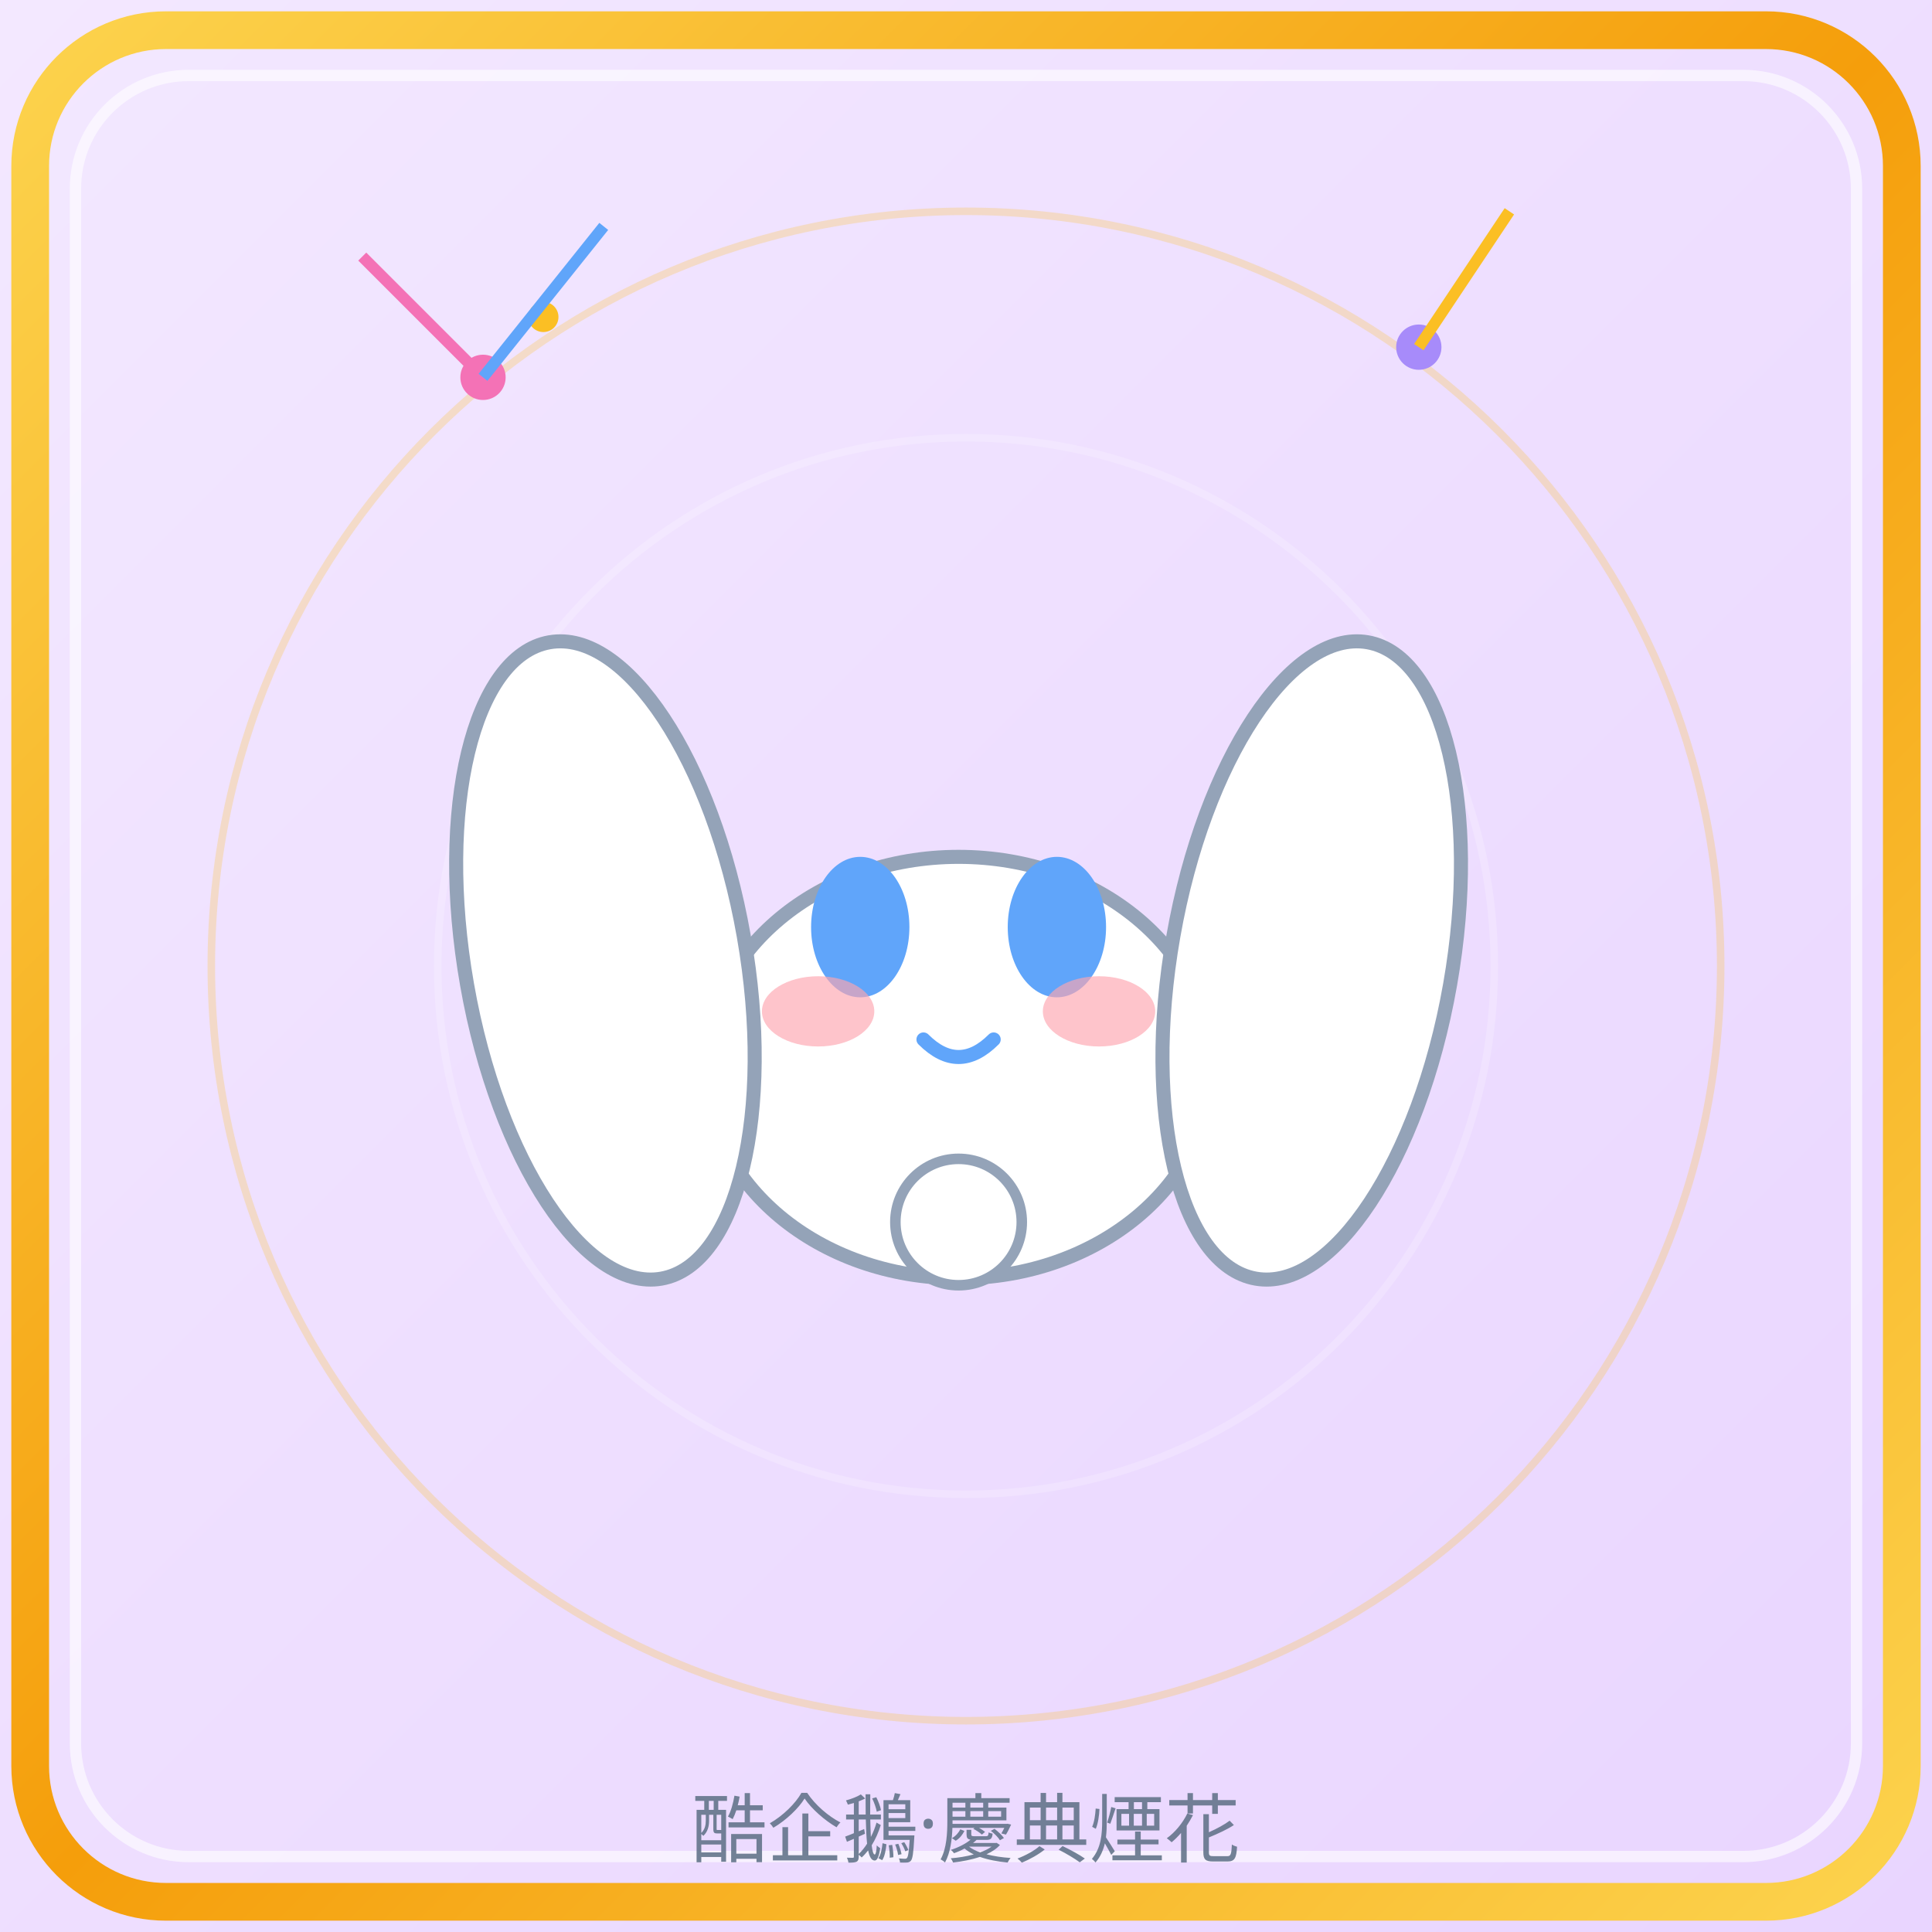
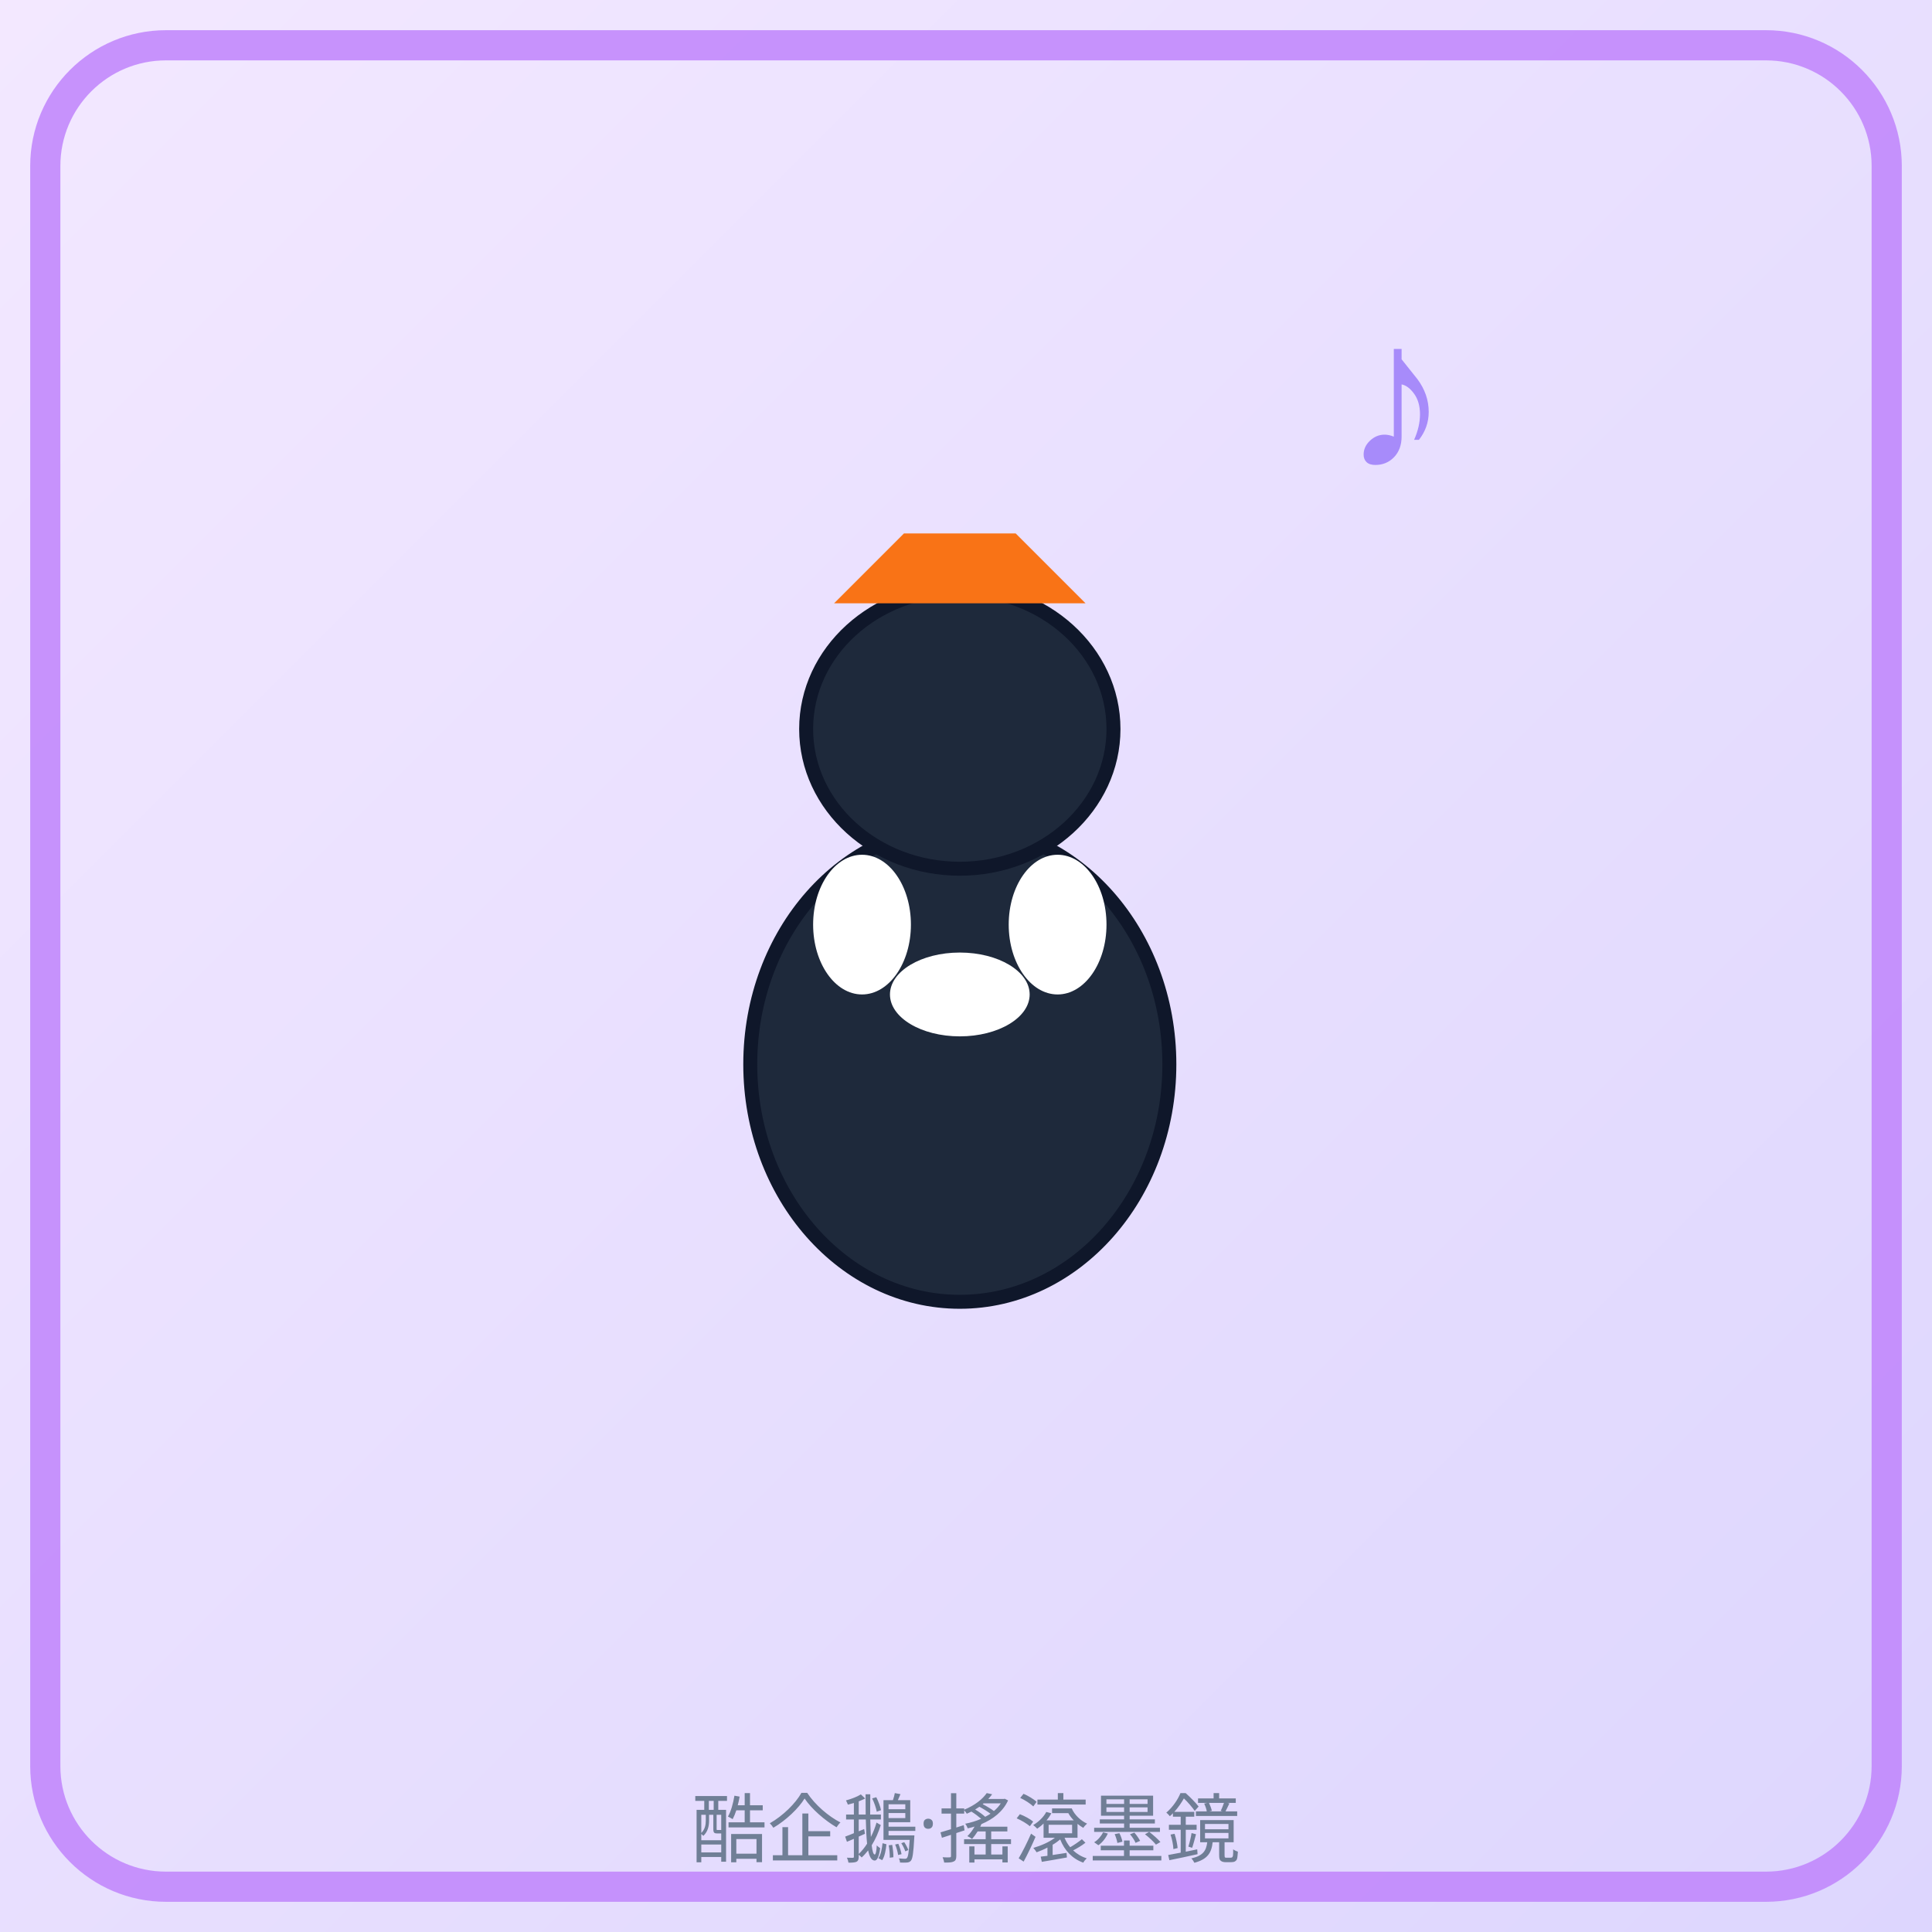
<svg xmlns="http://www.w3.org/2000/svg" viewBox="0 0 256 256" width="256" height="256">
  <defs>
    <linearGradient id="bg" x1="0%" y1="0%" x2="100%" y2="100%">
      <stop offset="0%" stop-color="#f3e8ff" />
-       <stop offset="100%" stop-color="#e9d5ff" />
+       <stop offset="100%" stop-color="#ddd6fe" />
    </linearGradient>
    <linearGradient id="gold" x1="0%" y1="0%" x2="100%" y2="100%">
      <stop offset="0%" stop-color="#fcd34d" />
      <stop offset="50%" stop-color="#f59e0b" />
      <stop offset="100%" stop-color="#fcd34d" />
    </linearGradient>
  </defs>
  <rect width="256" height="256" fill="url(#bg)" />
-   <circle cx="128" cy="128" r="100" fill="none" stroke="#fbbf24" stroke-width="1" opacity="0.25" />
-   <circle cx="128" cy="128" r="70" fill="none" stroke="#fff" stroke-width="1" opacity="0.2" />
-   <circle cx="64" cy="50" r="3" fill="#f472b6" />
-   <circle cx="72" cy="42" r="2" fill="#fbbf24" />
-   <line x1="64" y1="50" x2="48" y2="34" stroke="#f472b6" stroke-width="1.5" />
-   <line x1="64" y1="50" x2="80" y2="30" stroke="#60a5fa" stroke-width="1.5" />
-   <circle cx="188" cy="46" r="3" fill="#a78bfa" />
-   <line x1="188" y1="46" x2="200" y2="28" stroke="#fbbf24" stroke-width="1.5" />
-   <g transform="translate(127.016,124.704) rotate(0) scale(0.9306)">
-     <ellipse cx="0" cy="18" rx="36" ry="30" fill="#ffffff" stroke="#94a3b8" stroke-width="2" />
-     <ellipse cx="-50" cy="-6" rx="20" ry="46" fill="#ffffff" stroke="#94a3b8" stroke-width="2" transform="rotate(-9.976)" />
-     <ellipse cx="50" cy="-6" rx="20" ry="46" fill="#ffffff" stroke="#94a3b8" stroke-width="2" transform="rotate(9.976)" />
-     <ellipse cx="-14" cy="-2" rx="7" ry="10" fill="#60a5fa" />
-     <ellipse cx="14" cy="-2" rx="7" ry="10" fill="#60a5fa" />
-     <ellipse cx="-20" cy="10" rx="8" ry="5" fill="#fda4af" opacity="0.65" />
-     <ellipse cx="20" cy="10" rx="8" ry="5" fill="#fda4af" opacity="0.65" />
-     <path d="M-5 14 Q0 19 5 14" fill="none" stroke="#60a5fa" stroke-width="2" stroke-linecap="round" />
-     <circle cx="0" cy="40" r="9" fill="#ffffff" stroke="#94a3b8" stroke-width="1.5" />
+   <text x="178" y="62" font-size="28" fill="#a78bfa">♪</text>
+   <g transform="translate(127.18,124.366) rotate(0) scale(0.92554)">
+     <ellipse cx="0" cy="18" rx="30" ry="34" fill="#1e293b" stroke="#0f172a" stroke-width="2" />
+     <ellipse cx="0" cy="-30" rx="22" ry="20" fill="#1e293b" stroke="#0f172a" stroke-width="2" />
+     <polygon points="-18,-48 -8,-58 8,-58 18,-48" fill="#f97316" />
+     <ellipse cx="-14" cy="-2" rx="7" ry="10" fill="#fff" />
+     <ellipse cx="14" cy="-2" rx="7" ry="10" fill="#fff" />
+     <ellipse cx="0" cy="8" rx="10" ry="6" fill="#fff" />
  </g>
-   <rect x="4" y="4" width="248" height="248" rx="18" fill="none" stroke="url(#gold)" stroke-width="5" />
-   <rect x="10" y="10" width="236" height="236" rx="15" fill="none" stroke="#fff" stroke-width="1.5" opacity="0.6" />
-   <text x="128" y="246" text-anchor="middle" font-family="Segoe UI, sans-serif" font-size="10" fill="#64748b" opacity="0.9">酷企鵝·慶典煙花</text>
+   <rect x="6" y="6" width="244" height="244" rx="16" fill="none" stroke="#c084fc" stroke-width="4" opacity="0.85" />
+   <text x="128" y="246" text-anchor="middle" font-family="Segoe UI, sans-serif" font-size="10" fill="#64748b" opacity="0.9">酷企鵝·搖滾墨鏡</text>
</svg>
